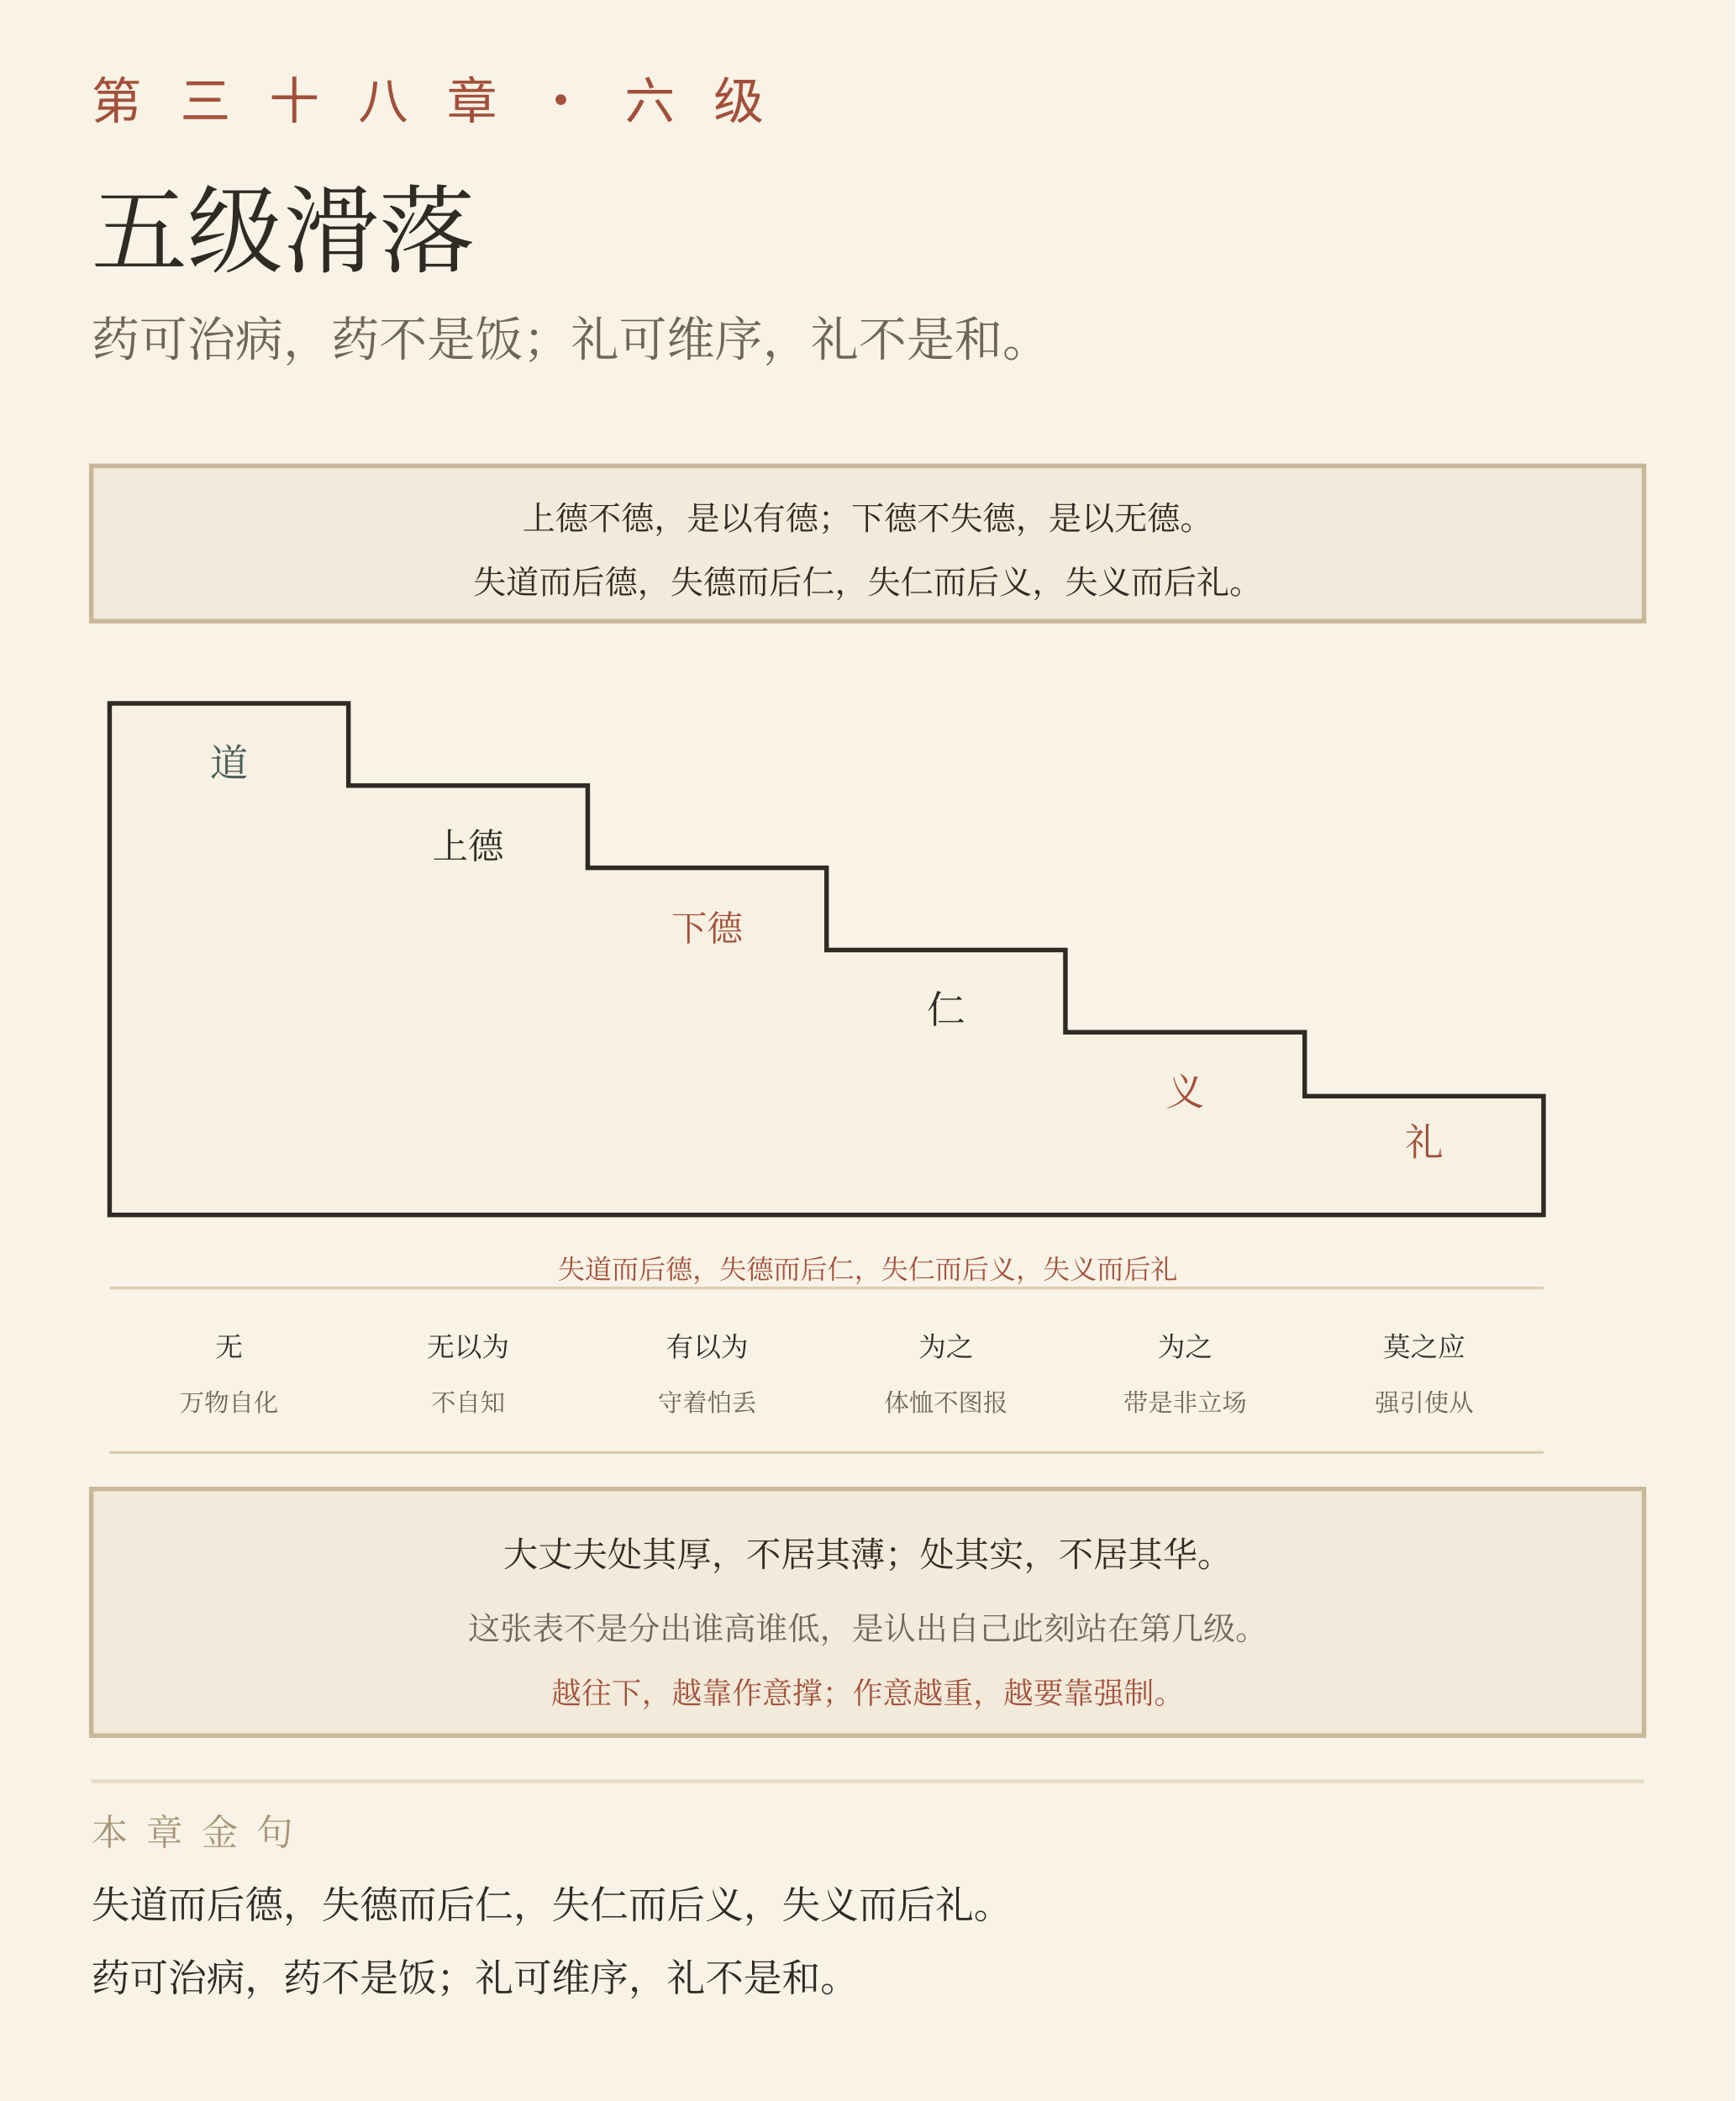
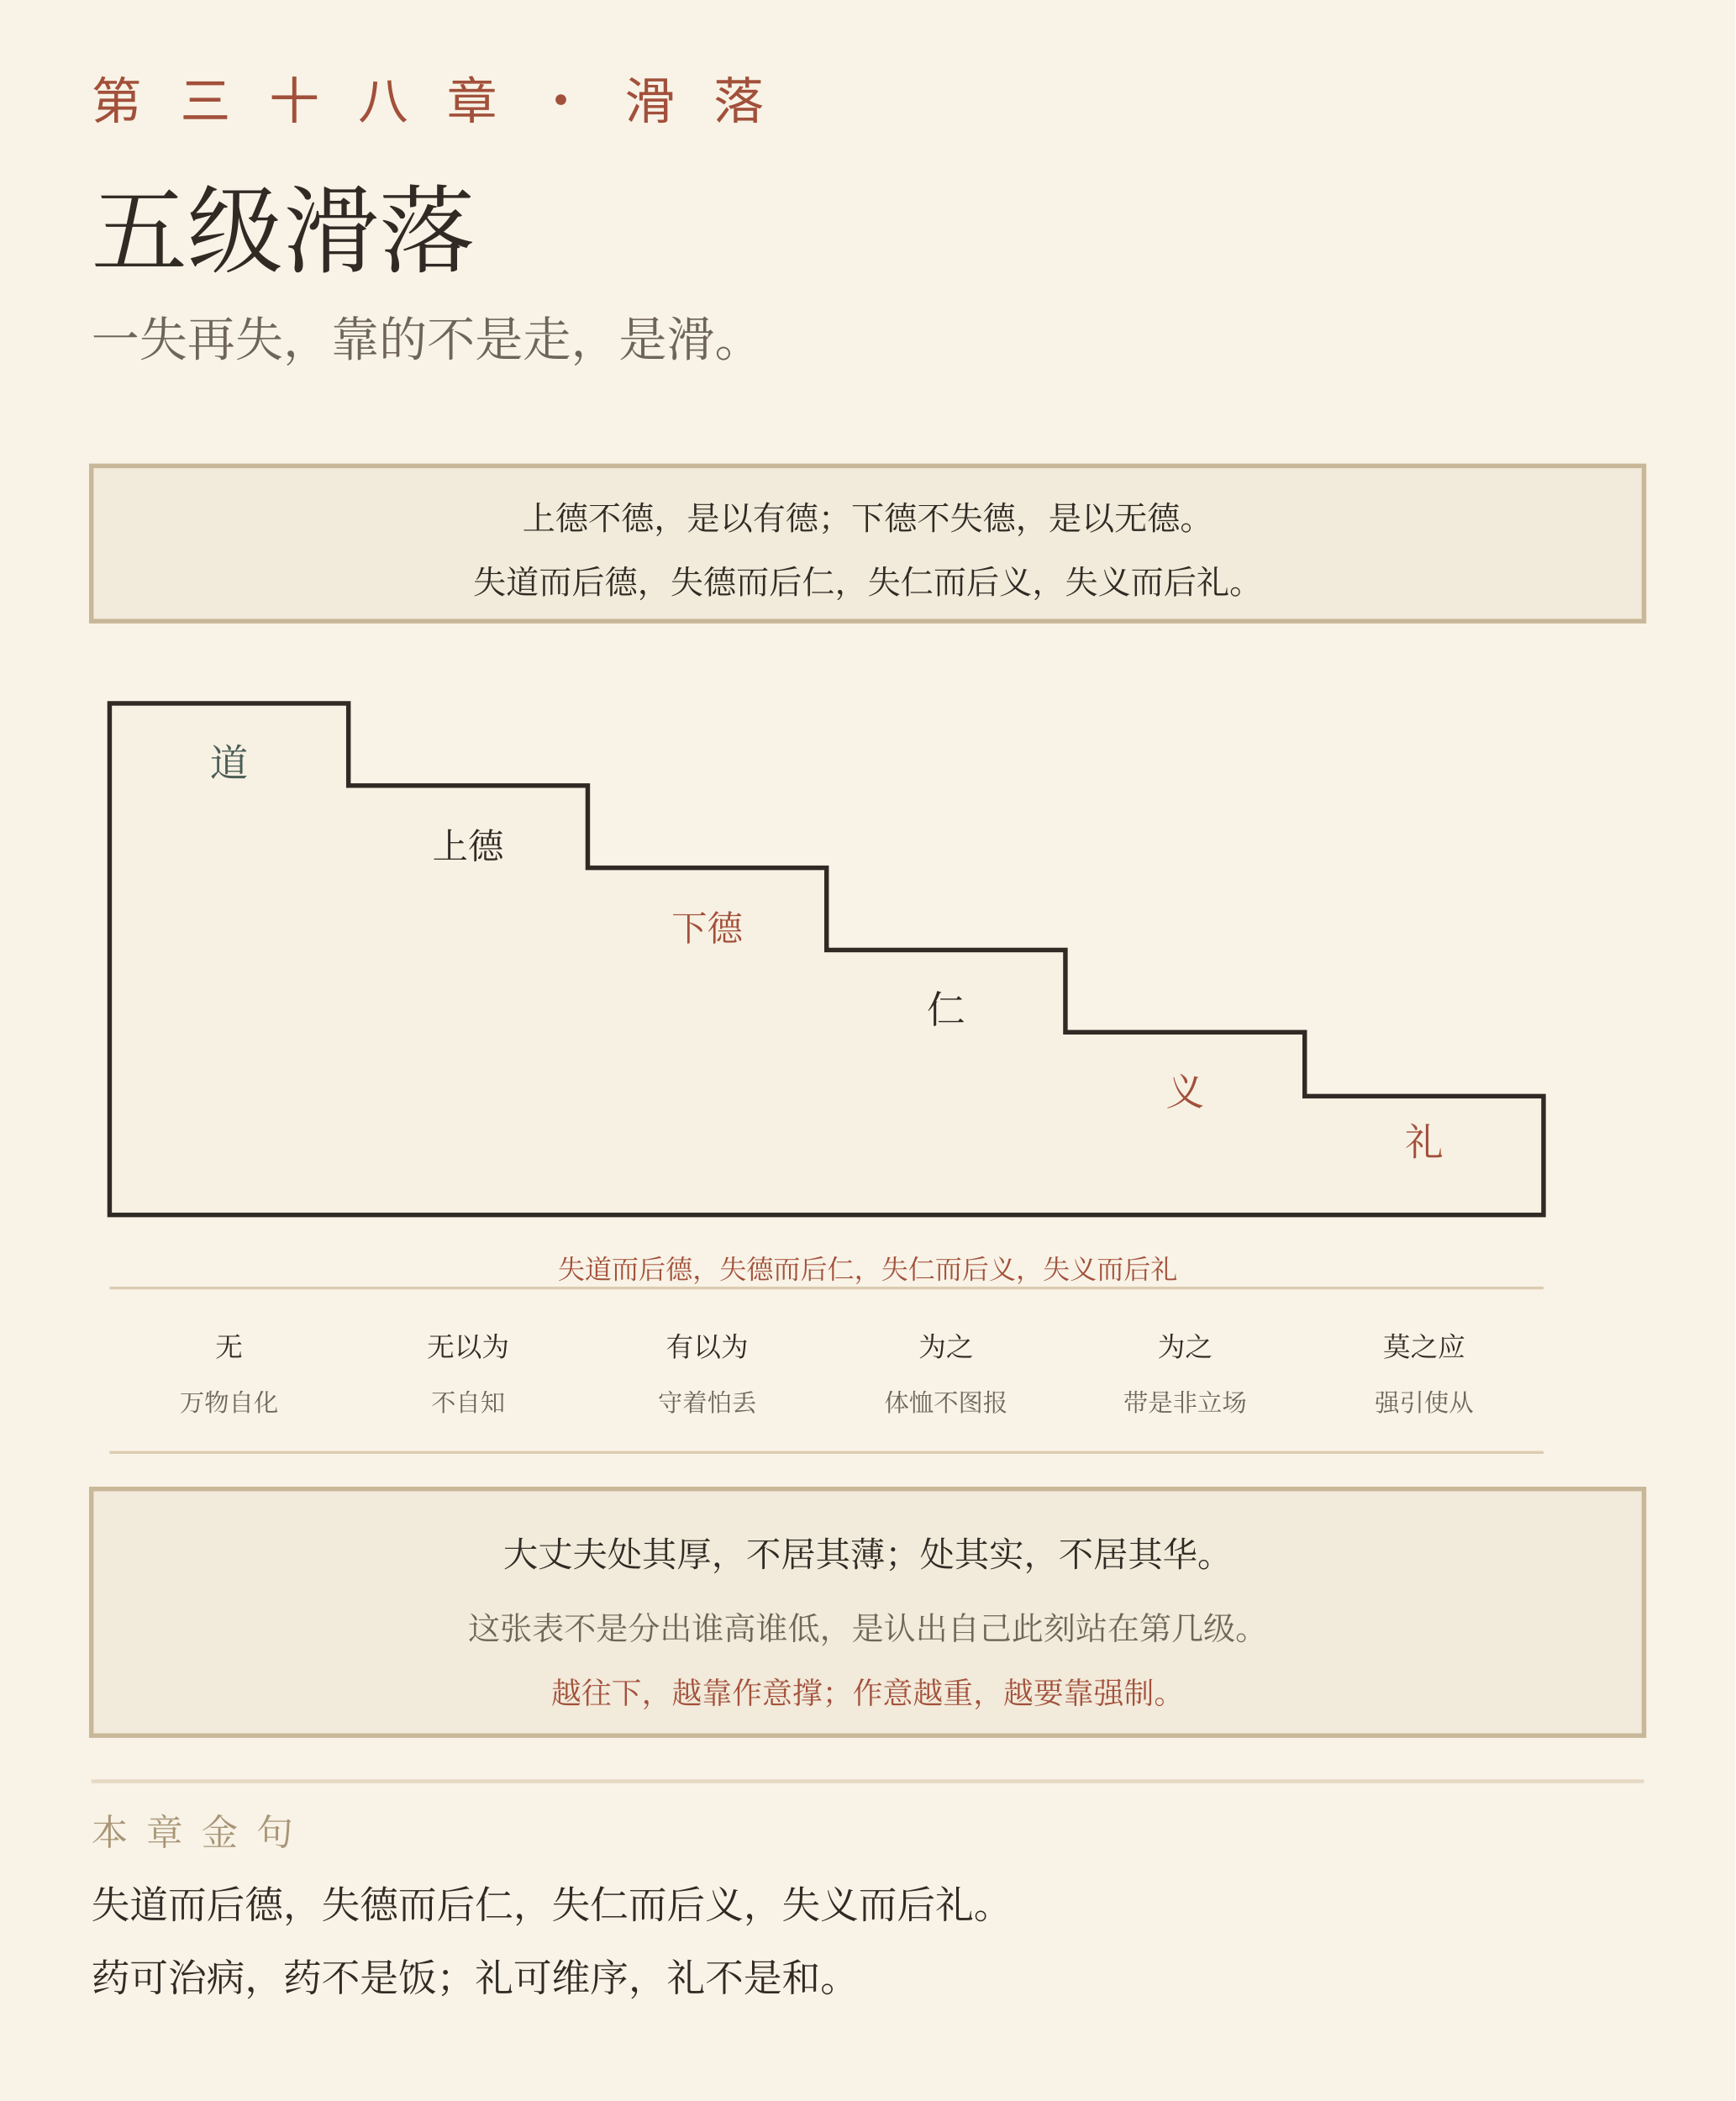
- <svg xmlns="http://www.w3.org/2000/svg" viewBox="0 0 380 460" role="img" aria-label="一失再失：越往下，越靠作意撑" font-family="'Noto Serif CJK SC','Noto Serif SC','Songti SC',serif">
+ <svg xmlns="http://www.w3.org/2000/svg" viewBox="0 0 380 460" role="img" aria-label="一级比一级低：不是台阶，是滑落" font-family="'Noto Serif CJK SC','Noto Serif SC','Songti SC',serif">
  <defs>
    <marker id="arr" viewBox="0 0 10 10" refX="9" refY="5" markerWidth="6" markerHeight="6" orient="auto">
      <path d="M0 0 L10 5 L0 10 z" fill="#6E6459" />
    </marker>
    <marker id="arr2" viewBox="0 0 10 10" refX="9" refY="5" markerWidth="6" markerHeight="6" orient="auto">
      <path d="M0 0 L10 5 L0 10 z" fill="#4A5C55" />
    </marker>
    <marker id="arrL" viewBox="0 0 10 10" refX="1" refY="5" markerWidth="6" markerHeight="6" orient="auto">
      <path d="M10 0 L0 5 L10 10 z" fill="#4A5C55" />
    </marker>
    <marker id="arrS" viewBox="0 0 10 10" refX="9" refY="5" markerWidth="6" markerHeight="6" orient="auto">
      <path d="M0 0 L10 5 L0 10 z" fill="#A2503B" />
    </marker>
  </defs>
  <rect x="0" y="0" width="380" height="460" fill="#F8F3E6" />
-   <text x="20" y="26" font-size="11" fill="#A2503B" font-family="'Noto Sans CJK SC','Noto Sans SC',sans-serif" letter-spacing="3">第 三 十 八 章 · 六 级</text>
+   <text x="20" y="26" font-size="11" fill="#A2503B" font-family="'Noto Sans CJK SC','Noto Sans SC',sans-serif" letter-spacing="3">第 三 十 八 章 · 滑 落</text>
  <text x="20" y="58" font-size="21" fill="#2F2A24">五级滑落</text>
-   <text x="20" y="78" font-size="10.5" fill="#6E6459">药可治病，药不是饭；礼可维序，礼不是和。</text>
+   <text x="20" y="78" font-size="10.5" fill="#6E6459">一失再失，靠的不是走，是滑。</text>
  <rect x="20" y="102" width="340" height="34" fill="#F2EADA" stroke="#C9B79A" stroke-width="1.0" />
  <text x="190" y="116" font-size="7.2" fill="#2F2A24" text-anchor="middle">上德不德，是以有德；下德不失德，是以无德。</text>
  <text x="190" y="130" font-size="7.2" fill="#2F2A24" text-anchor="middle">失道而后德，失德而后仁，失仁而后义，失义而后礼。</text>
  <path d="M24,154 L76.3,154 L76.3,172 L128.7,172 L128.7,190 L181,190 L181,208 L233.3,208 L233.3,226 L285.7,226 L285.7,240 L338,240 L338,266 L24,266 Z" fill="#F7F1E3" stroke="#2F2A24" stroke-width="1" />
  <text x="50.15" y="170" font-size="8.4" fill="#4A5C55" text-anchor="middle">道</text>
  <text x="102.5" y="188" font-size="7.8" fill="#2F2A24" text-anchor="middle">上德</text>
  <text x="154.85" y="206" font-size="7.8" fill="#A2503B" text-anchor="middle">下德</text>
  <text x="207.15" y="224" font-size="8.4" fill="#2F2A24" text-anchor="middle">仁</text>
  <text x="259.5" y="242" font-size="8.4" fill="#A2503B" text-anchor="middle">义</text>
  <text x="311.85" y="253" font-size="8.4" fill="#A2503B" text-anchor="middle">礼</text>
  <text x="190" y="280" font-size="5.9" fill="#A2503B" text-anchor="middle">失道而后德，失德而后仁，失仁而后义，失义而后礼</text>
  <line x1="24" y1="282" x2="338" y2="282" stroke="#DCCBB0" stroke-width="0.6" />
  <text x="50.15" y="297" font-size="6.0" fill="#2F2A24" text-anchor="middle">无</text>
  <text x="50.15" y="309" font-size="5.4" fill="#6E6459" text-anchor="middle">万物自化</text>
  <text x="102.5" y="297" font-size="6.0" fill="#2F2A24" text-anchor="middle">无以为</text>
  <text x="102.5" y="309" font-size="5.4" fill="#6E6459" text-anchor="middle">不自知</text>
  <text x="154.85" y="297" font-size="6.0" fill="#2F2A24" text-anchor="middle">有以为</text>
  <text x="154.85" y="309" font-size="5.4" fill="#6E6459" text-anchor="middle">守着怕丢</text>
  <text x="207.15" y="297" font-size="6.0" fill="#2F2A24" text-anchor="middle">为之</text>
  <text x="207.15" y="309" font-size="5.4" fill="#6E6459" text-anchor="middle">体恤不图报</text>
  <text x="259.5" y="297" font-size="6.0" fill="#2F2A24" text-anchor="middle">为之</text>
  <text x="259.5" y="309" font-size="5.4" fill="#6E6459" text-anchor="middle">带是非立场</text>
  <text x="311.85" y="297" font-size="6.0" fill="#2F2A24" text-anchor="middle">莫之应</text>
  <text x="311.85" y="309" font-size="5.4" fill="#6E6459" text-anchor="middle">强引使从</text>
  <line x1="24" y1="318" x2="338" y2="318" stroke="#DCCBB0" stroke-width="0.6" />
  <rect x="20" y="326" width="340" height="54" fill="#F2EADA" stroke="#C9B79A" stroke-width="1.0" />
  <text x="190" y="343" font-size="7.6" fill="#2F2A24" text-anchor="middle">大丈夫处其厚，不居其薄；处其实，不居其华。</text>
  <text x="190" y="359" font-size="7.0" fill="#6E6459" text-anchor="middle">这张表不是分出谁高谁低，是认出自己此刻站在第几级。</text>
  <text x="190" y="373" font-size="6.6" fill="#A2503B" text-anchor="middle">越往下，越靠作意撑；作意越重，越要靠强制。</text>
  <line x1="20" y1="390" x2="360" y2="390" stroke="#E6D8C2" stroke-width="0.8" />
  <text x="20" y="404" font-size="8.0" fill="#A89577" letter-spacing="1">本 章 金 句</text>
  <text x="20" y="420" font-size="8.4" fill="#2F2A24">失道而后德，失德而后仁，失仁而后义，失义而后礼。</text>
  <text x="20" y="436" font-size="8.4" fill="#2F2A24">药可治病，药不是饭；礼可维序，礼不是和。</text>
</svg>
